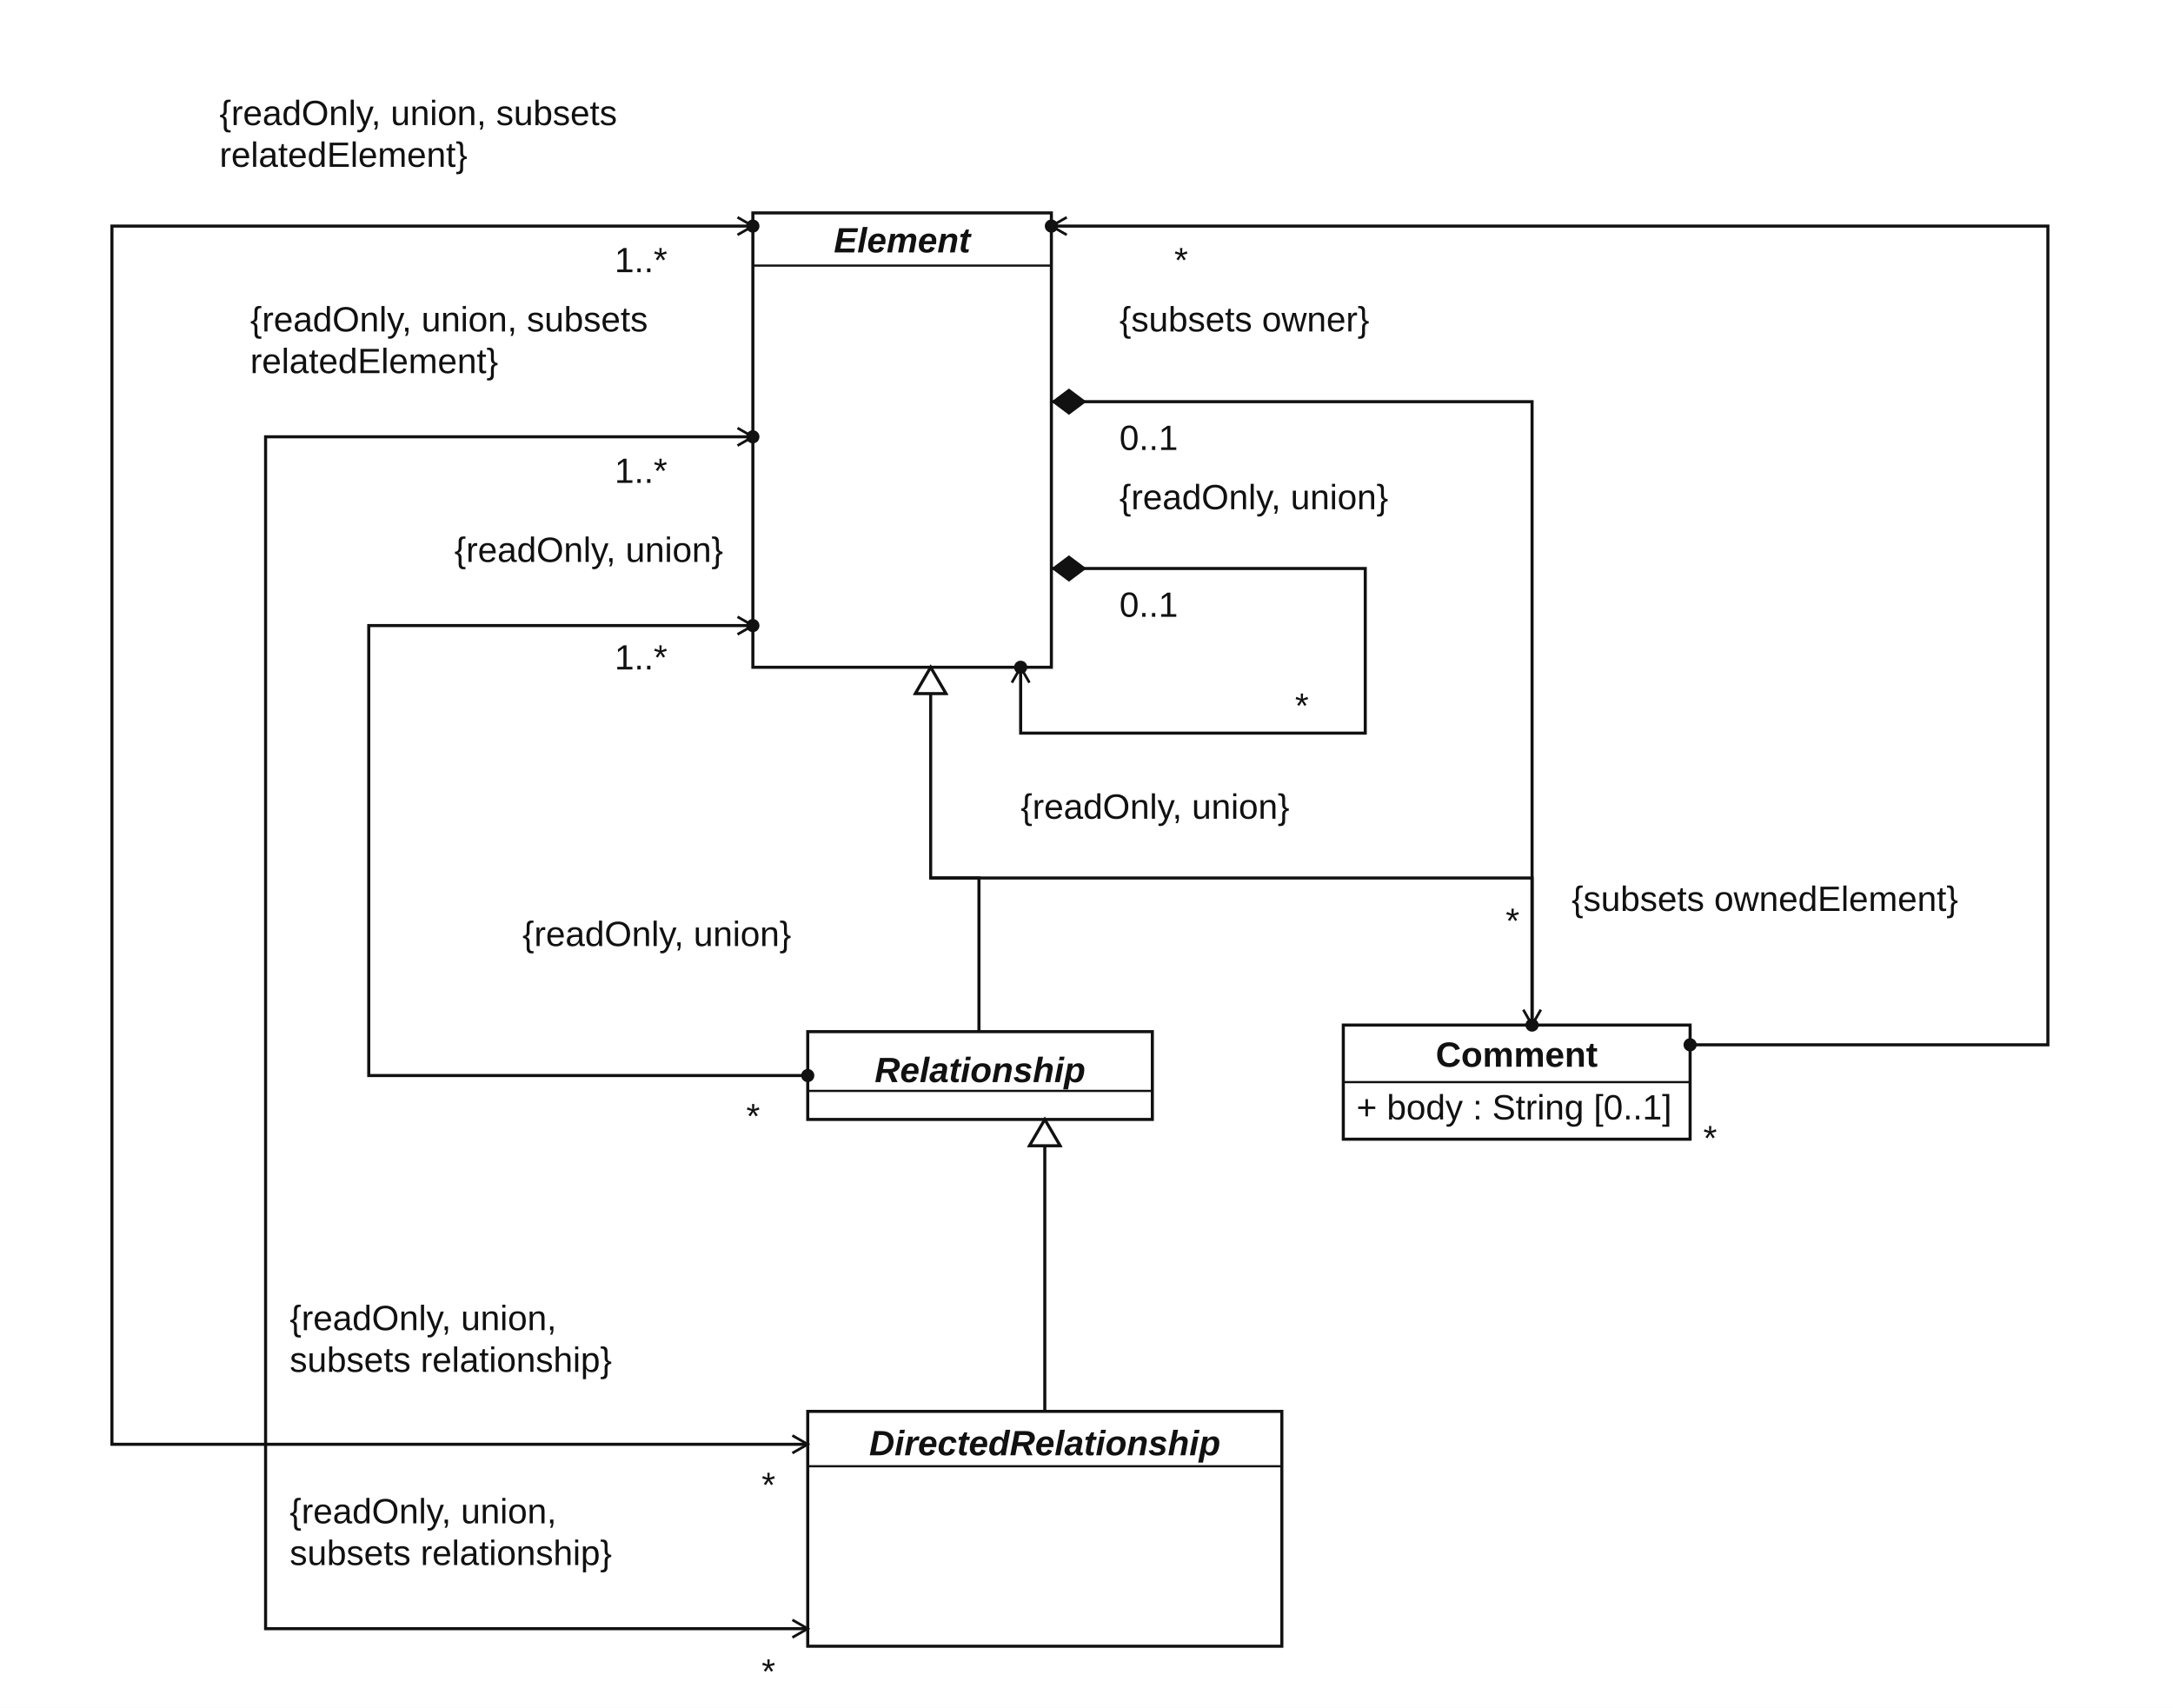
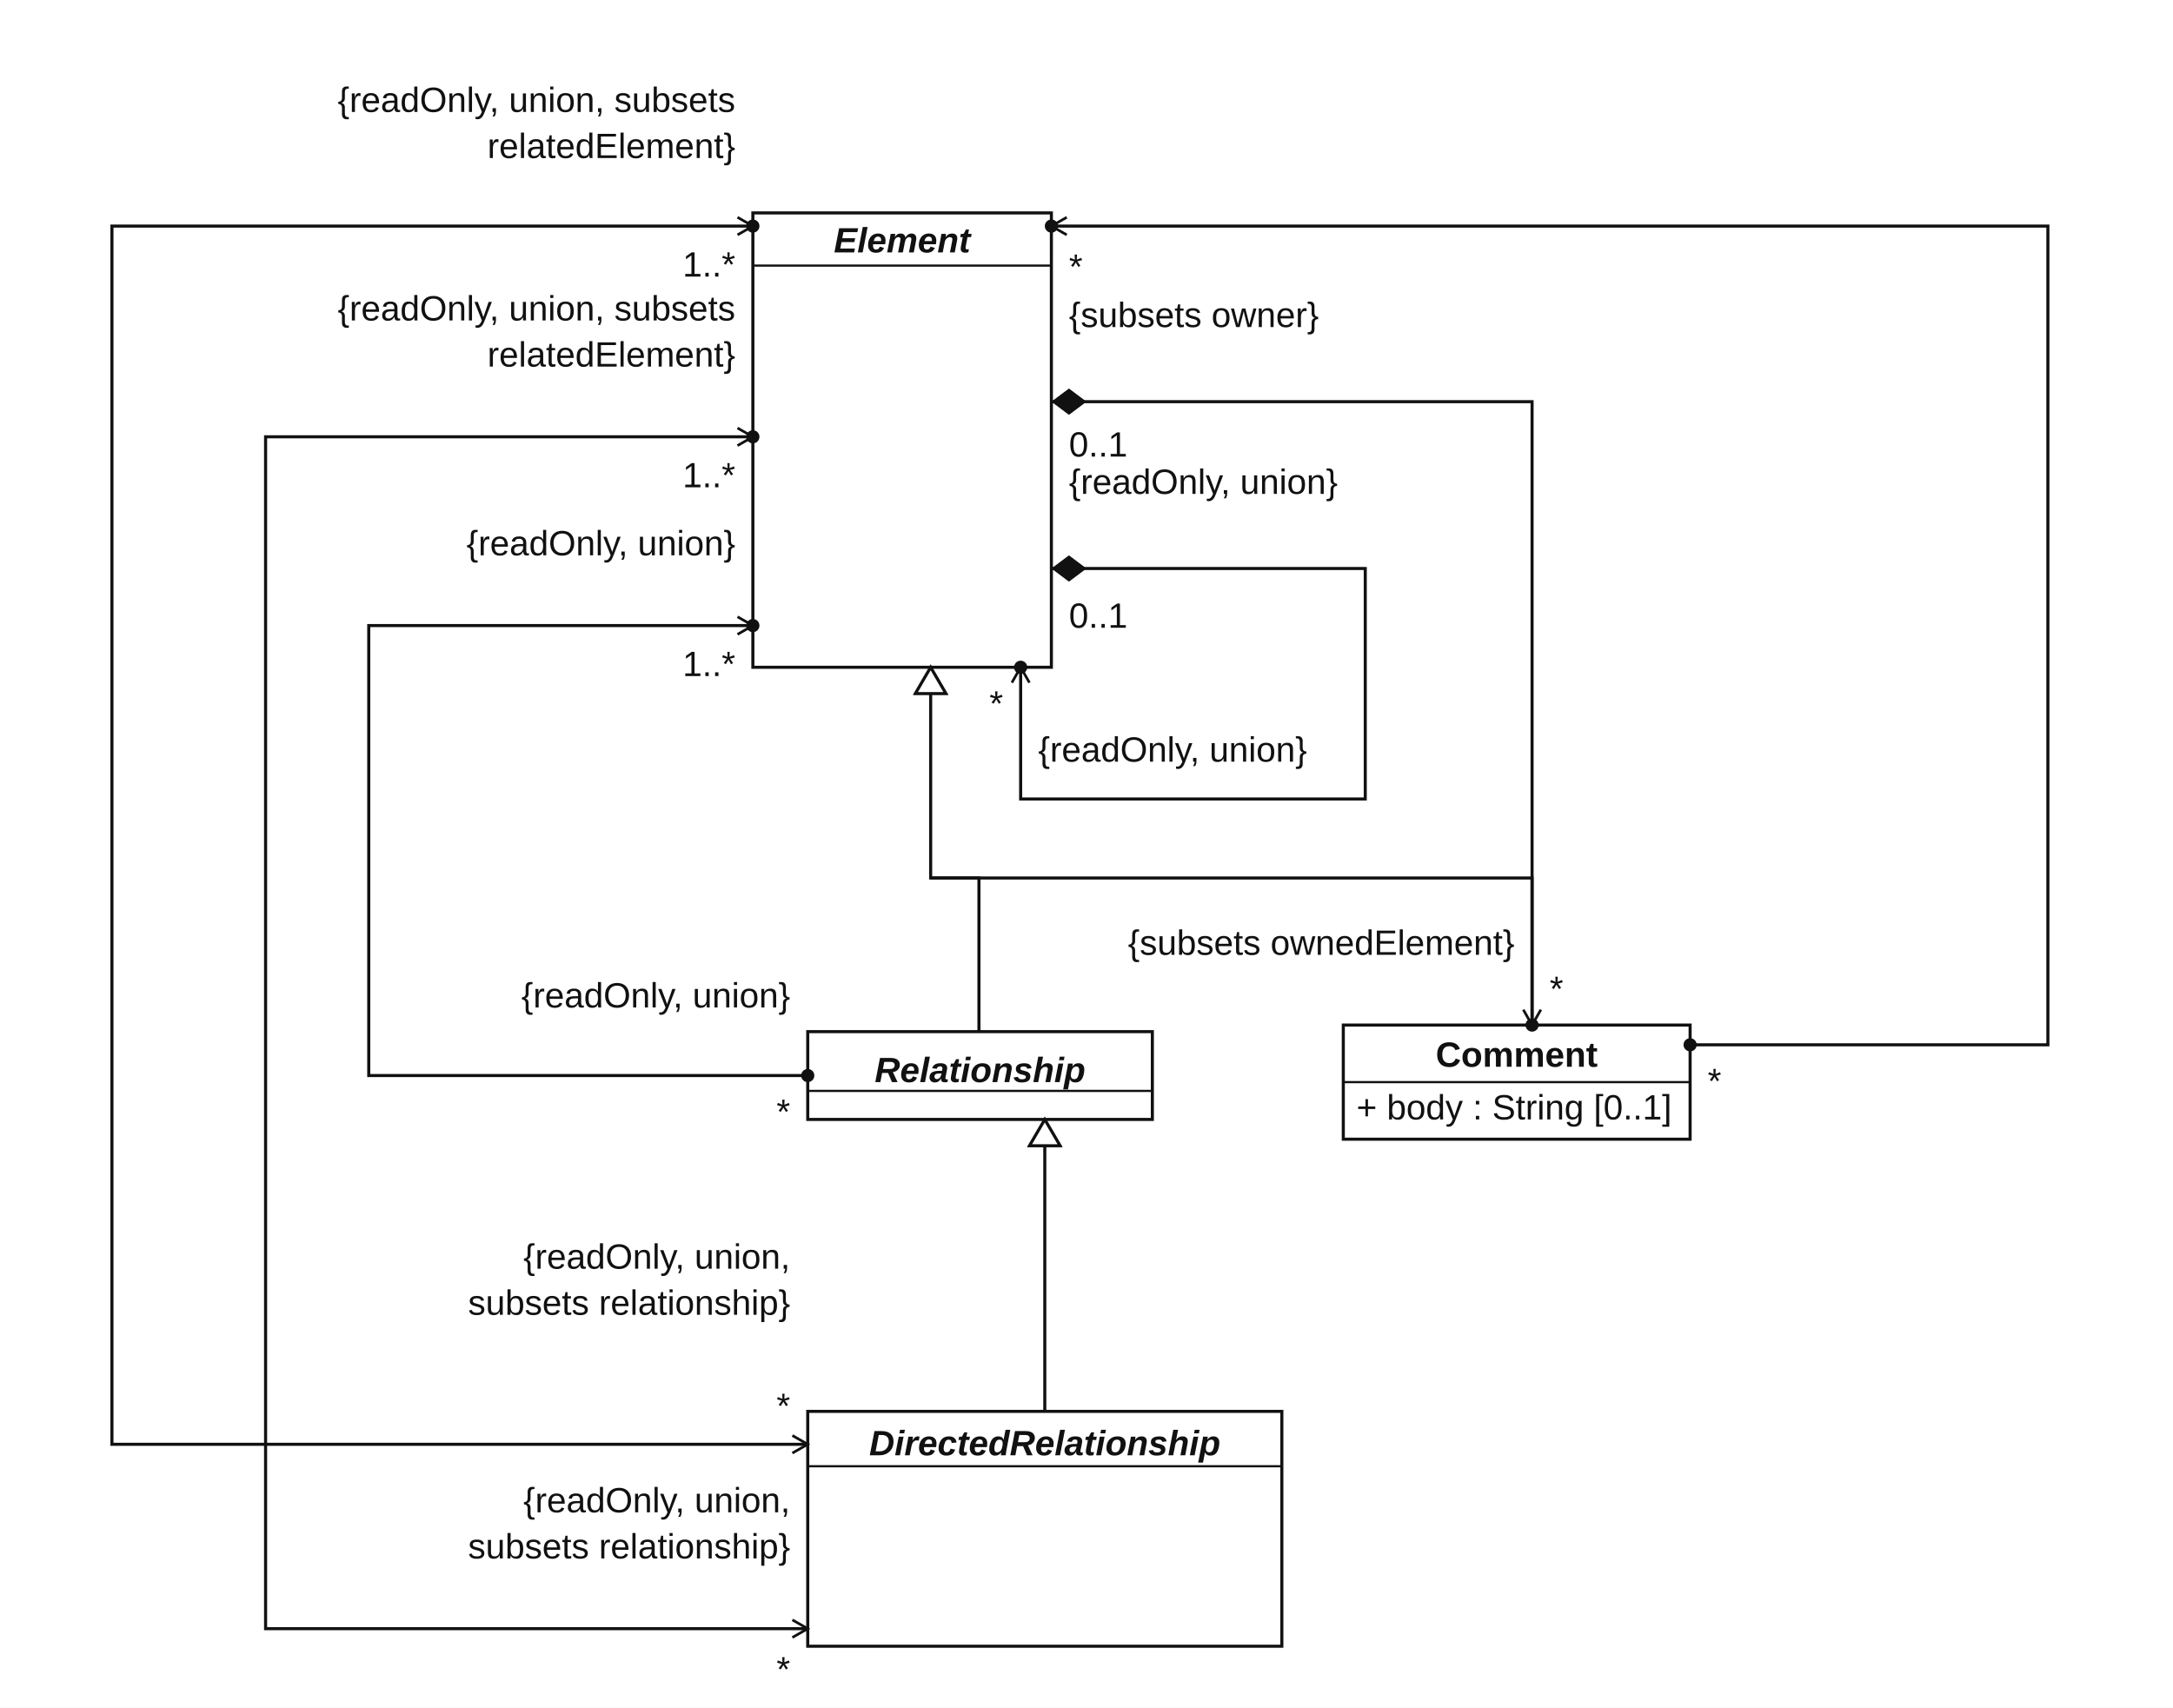
<svg xmlns="http://www.w3.org/2000/svg" width="990" height="778" viewBox="0 0 990 778" role="img" aria-labelledby="diagram-title diagram-description">
  <defs>
    <marker id="generalization" markerWidth="15" markerHeight="16" refX="13" refY="8" orient="auto" markerUnits="userSpaceOnUse">
      <path d="M 1 1 L 13 8 L 1 15 Z" fill="#ffffff" stroke="#111111" stroke-width="1.4" />
    </marker>
    <marker id="navigation" markerWidth="9" markerHeight="10" refX="8" refY="5" orient="auto" markerUnits="userSpaceOnUse">
      <path d="M 1 1 L 8 5 L 1 9" fill="none" stroke="context-stroke" stroke-width="1.2" />
    </marker>
    <marker id="navigation-start" markerWidth="9" markerHeight="10" refX="8" refY="5" orient="auto-start-reverse" markerUnits="userSpaceOnUse">
      <path d="M 1 1 L 8 5 L 1 9" fill="none" stroke="context-stroke" stroke-width="1.2" />
    </marker>
    <style>
      .background, .class-box { fill: #ffffff; }
      .class-box, .association, .generalization-line, .class-divider { stroke: #111111; stroke-width: 1.4; }
      .association, .generalization-line { fill: none; }
      .class-divider { stroke-width: 1; }
      text { fill: #111111; font-family: Arial, Helvetica, sans-serif; font-size: 16px; }
      .class-name { font-weight: 700; }
      .abstract { font-style: italic; }
      .end-dot, .composition { fill: #111111; }
      a { cursor: pointer; }
      a:hover .class-box { fill: #eef3fb; stroke: #1e3a8a; }
      a:focus-visible { outline: none; }
      a:focus-visible .class-box { stroke: #7c3aed; stroke-width: 3; }
      .association { pointer-events: stroke; }
      .association-hitbox { fill: none; stroke: transparent; stroke-width: 10; pointer-events: stroke; }
      .association-group:hover .association { stroke: #1e3a8a; stroke-width: 2.2; }
      .association-group:hover text { fill: #1e3a8a; }
      .association-group:hover .end-dot, .association-group:hover .composition { fill: #1e3a8a; }
      .association-end { cursor: help; }
    </style>
  </defs>
  <rect class="background" width="990" height="778" />
  <a href="../../index.html#/classifier/element" target="_top" aria-label="Element — открыть описание класса">
    <rect class="class-box" x="343" y="97" width="136" height="207" />
    <line class="class-divider" x1="343" y1="121" x2="479" y2="121" />
    <text class="class-name abstract" x="411" y="115" text-anchor="middle">Element</text>
  </a>
  <a href="../../index.html#/classifier/relationship" target="_top" aria-label="Relationship — открыть описание класса">
    <rect class="class-box" x="368" y="470" width="157" height="40" />
    <line class="class-divider" x1="368" y1="497" x2="525" y2="497" />
    <text class="class-name abstract" x="446.5" y="493" text-anchor="middle">Relationship</text>
  </a>
  <a href="../../index.html#/classifier/directedrelationship" target="_top" aria-label="DirectedRelationship — открыть описание класса">
    <rect class="class-box" x="368" y="643" width="216" height="107" />
    <line class="class-divider" x1="368" y1="668" x2="584" y2="668" />
    <text class="class-name abstract" x="476" y="663" text-anchor="middle">DirectedRelationship</text>
  </a>
  <a href="../../index.html#/classifier/comment" target="_top" aria-label="Comment — открыть описание класса">
    <rect class="class-box" x="612" y="467" width="158" height="52" />
    <line class="class-divider" x1="612" y1="493" x2="770" y2="493" />
    <text class="class-name" x="691" y="486" text-anchor="middle">Comment</text>
    <text x="618" y="510">+ body : String [0..1]</text>
  </a>
  <g aria-label="Обобщения">
    <path class="generalization-line" d="M 446 470 V 400 H 424 V 304" marker-end="url(#generalization)" />
    <path class="generalization-line" d="M 698 467 V 400 H 424" />
    <path class="generalization-line" d="M 476 643 V 510" marker-end="url(#generalization)" />
  </g>
  <a class="association-link" href="../../index.html#/association/a-source-directedrelationship" target="_top" aria-label="Открыть описание ассоциации source — directedRelationship">
    <g class="association-group" id="A_source_directedRelationship" aria-label="Ассоциация source — directedRelationship">
      <path class="association" d="M 343 103 H 51 V 658 H 368" marker-start="url(#navigation-start)" marker-end="url(#navigation)" />
      <path class="association-hitbox" d="M 343 103 H 51 V 658 H 368" aria-hidden="true" />
      <circle class="end-dot" cx="343" cy="103" r="3" />
-       <text x="100" y="57">{readOnly, union, subsets</text>
-       <text x="100" y="76">relatedElement}</text>
-       <text class="association-end" x="230" y="94" />
-       <text x="280" y="124">1..*</text>
-       <text x="132" y="606">{readOnly, union,</text>
-       <text x="132" y="625">subsets relationship}</text>
-       <text class="association-end" x="182" y="647" />
-       <text x="347" y="682">*</text>
+       <text x="335" y="51" text-anchor="end">{readOnly, union, subsets</text>
+       <text x="335" y="72" text-anchor="end">relatedElement}</text>
+       <text class="association-end" x="335" y="92" text-anchor="end" />
+       <text x="335" y="126" text-anchor="end">1..*</text>
+       <text x="360" y="578" text-anchor="end">{readOnly, union,</text>
+       <text x="360" y="599" text-anchor="end">subsets relationship}</text>
+       <text class="association-end" x="360" y="620" text-anchor="end" />
+       <text x="360" y="646" text-anchor="end">*</text>
    </g>
  </a>
  <a class="association-link" href="../../index.html#/association/a-target-directedrelationship" target="_top" aria-label="Открыть описание ассоциации target — directedRelationship">
    <g class="association-group" id="A_target_directedRelationship" aria-label="Ассоциация target — directedRelationship">
      <path class="association" d="M 343 199 H 121 V 742 H 368" marker-start="url(#navigation-start)" marker-end="url(#navigation)" />
      <path class="association-hitbox" d="M 343 199 H 121 V 742 H 368" aria-hidden="true" />
      <circle class="end-dot" cx="343" cy="199" r="3" />
-       <text x="114" y="151">{readOnly, union, subsets</text>
-       <text x="114" y="170">relatedElement}</text>
-       <text class="association-end" x="230" y="190" />
-       <text x="280" y="220">1..*</text>
-       <text x="132" y="694">{readOnly, union,</text>
-       <text x="132" y="713">subsets relationship}</text>
-       <text class="association-end" x="182" y="737" />
-       <text x="347" y="767">*</text>
+       <text x="335" y="146" text-anchor="end">{readOnly, union, subsets</text>
+       <text x="335" y="167" text-anchor="end">relatedElement}</text>
+       <text class="association-end" x="335" y="188" text-anchor="end" />
+       <text x="335" y="222" text-anchor="end">1..*</text>
+       <text x="360" y="689" text-anchor="end">{readOnly, union,</text>
+       <text x="360" y="710" text-anchor="end">subsets relationship}</text>
+       <text class="association-end" x="360" y="731" text-anchor="end" />
+       <text x="360" y="766" text-anchor="end">*</text>
    </g>
  </a>
  <a class="association-link" href="../../index.html#/association/a-relatedelement-relationship" target="_top" aria-label="Открыть описание ассоциации relatedElement — relationship">
    <g class="association-group" id="A_relatedElement_relationship" aria-label="Ассоциация relatedElement — relationship">
      <path class="association" d="M 343 285 H 168 V 490 H 368" marker-start="url(#navigation-start)" />
      <path class="association-hitbox" d="M 343 285 H 168 V 490 H 368" aria-hidden="true" />
      <circle class="end-dot" cx="343" cy="285" r="3" />
      <circle class="end-dot" cx="368" cy="490" r="3" />
-       <text x="207" y="256">{readOnly, union}</text>
-       <text class="association-end" x="207" y="275" />
-       <text x="280" y="305">1..*</text>
-       <text x="238" y="431">{readOnly, union}</text>
-       <text class="association-end" x="238" y="450" />
-       <text x="340" y="514">*</text>
+       <text x="335" y="253" text-anchor="end">{readOnly, union}</text>
+       <text class="association-end" x="335" y="274" text-anchor="end" />
+       <text x="335" y="308" text-anchor="end">1..*</text>
+       <text x="360" y="459" text-anchor="end">{readOnly, union}</text>
+       <text class="association-end" x="360" y="480" text-anchor="end" />
+       <text x="360" y="512" text-anchor="end">*</text>
    </g>
  </a>
  <a class="association-link" href="../../index.html#/association/a-annotatedelement-comment" target="_top" aria-label="Открыть описание ассоциации annotatedElement — comment">
    <g class="association-group" id="A_annotatedElement_comment" aria-label="Ассоциация annotatedElement — comment">
      <path class="association" d="M 479 103 H 933 V 476 H 770" marker-start="url(#navigation-start)" />
      <path class="association-hitbox" d="M 479 103 H 933 V 476 H 770" aria-hidden="true" />
      <circle class="end-dot" cx="479" cy="103" r="3" />
      <circle class="end-dot" cx="770" cy="476" r="3" />
-       <text class="association-end" x="535" y="93" />
-       <text x="535" y="124">*</text>
-       <text class="association-end" x="776" y="501" />
-       <text x="776" y="524">*</text>
+       <text class="association-end" x="487" y="92" />
+       <text x="487" y="127">*</text>
+       <text class="association-end" x="778" y="466" />
+       <text x="778" y="498">*</text>
    </g>
  </a>
  <a class="association-link" href="../../index.html#/association/a-ownedcomment-owningelement" target="_top" aria-label="Открыть описание ассоциации ownedComment — owningElement">
    <g class="association-group" id="A_ownedComment_owningElement" aria-label="Ассоциация ownedComment — owningElement">
      <path class="association" d="M 479 183 H 698 V 467" marker-end="url(#navigation)" />
      <path class="association-hitbox" d="M 479 183 H 698 V 467" aria-hidden="true" />
      <path class="composition" d="M 487 177 L 495 183 L 487 189 L 479 183 Z" />
      <circle class="end-dot" cx="698" cy="467" r="3" />
-       <text x="510" y="151">{subsets owner}</text>
-       <text class="association-end" x="510" y="170" />
-       <text x="510" y="205">0..1</text>
-       <text x="686" y="425">*</text>
-       <text x="716" y="415">{subsets ownedElement}</text>
-       <text class="association-end" x="716" y="434" />
+       <text x="487" y="149">{subsets owner}</text>
+       <text class="association-end" x="487" y="170" />
+       <text x="487" y="208">0..1</text>
+       <text x="706" y="456">*</text>
+       <text x="690" y="435" text-anchor="end">{subsets ownedElement}</text>
+       <text class="association-end" x="690" y="456" text-anchor="end" />
    </g>
  </a>
  <a class="association-link" href="../../index.html#/association/a-ownedelement-owner" target="_top" aria-label="Открыть описание ассоциации owner — ownedElement">
    <g class="association-group" id="A_ownedElement_owner" aria-label="Ассоциация owner — ownedElement">
-       <path class="association" d="M 479 259 H 622 V 334 H 465 V 304" marker-end="url(#navigation)" />
-       <path class="association-hitbox" d="M 479 259 H 622 V 334 H 465 V 304" aria-hidden="true" />
+       <path class="association" d="M 479 259 H 622 V 364 H 465 V 304" marker-end="url(#navigation)" />
+       <path class="association-hitbox" d="M 479 259 H 622 V 364 H 465 V 304" aria-hidden="true" />
      <path class="composition" d="M 487 253 L 495 259 L 487 265 L 479 259 Z" />
      <circle class="end-dot" cx="465" cy="304" r="3" />
-       <text x="510" y="232">{readOnly, union}</text>
-       <text class="association-end" x="510" y="251" />
-       <text x="510" y="281">0..1</text>
-       <text x="590" y="327">*</text>
-       <text class="association-end" x="465" y="354" />
-       <text x="465" y="373">{readOnly, union}</text>
+       <text x="487" y="225">{readOnly, union}</text>
+       <text class="association-end" x="487" y="246" />
+       <text x="487" y="286">0..1</text>
+       <text x="457" y="326" text-anchor="end">*</text>
+       <text class="association-end" x="473" y="326" />
+       <text x="473" y="347">{readOnly, union}</text>
    </g>
  </a>
</svg>
